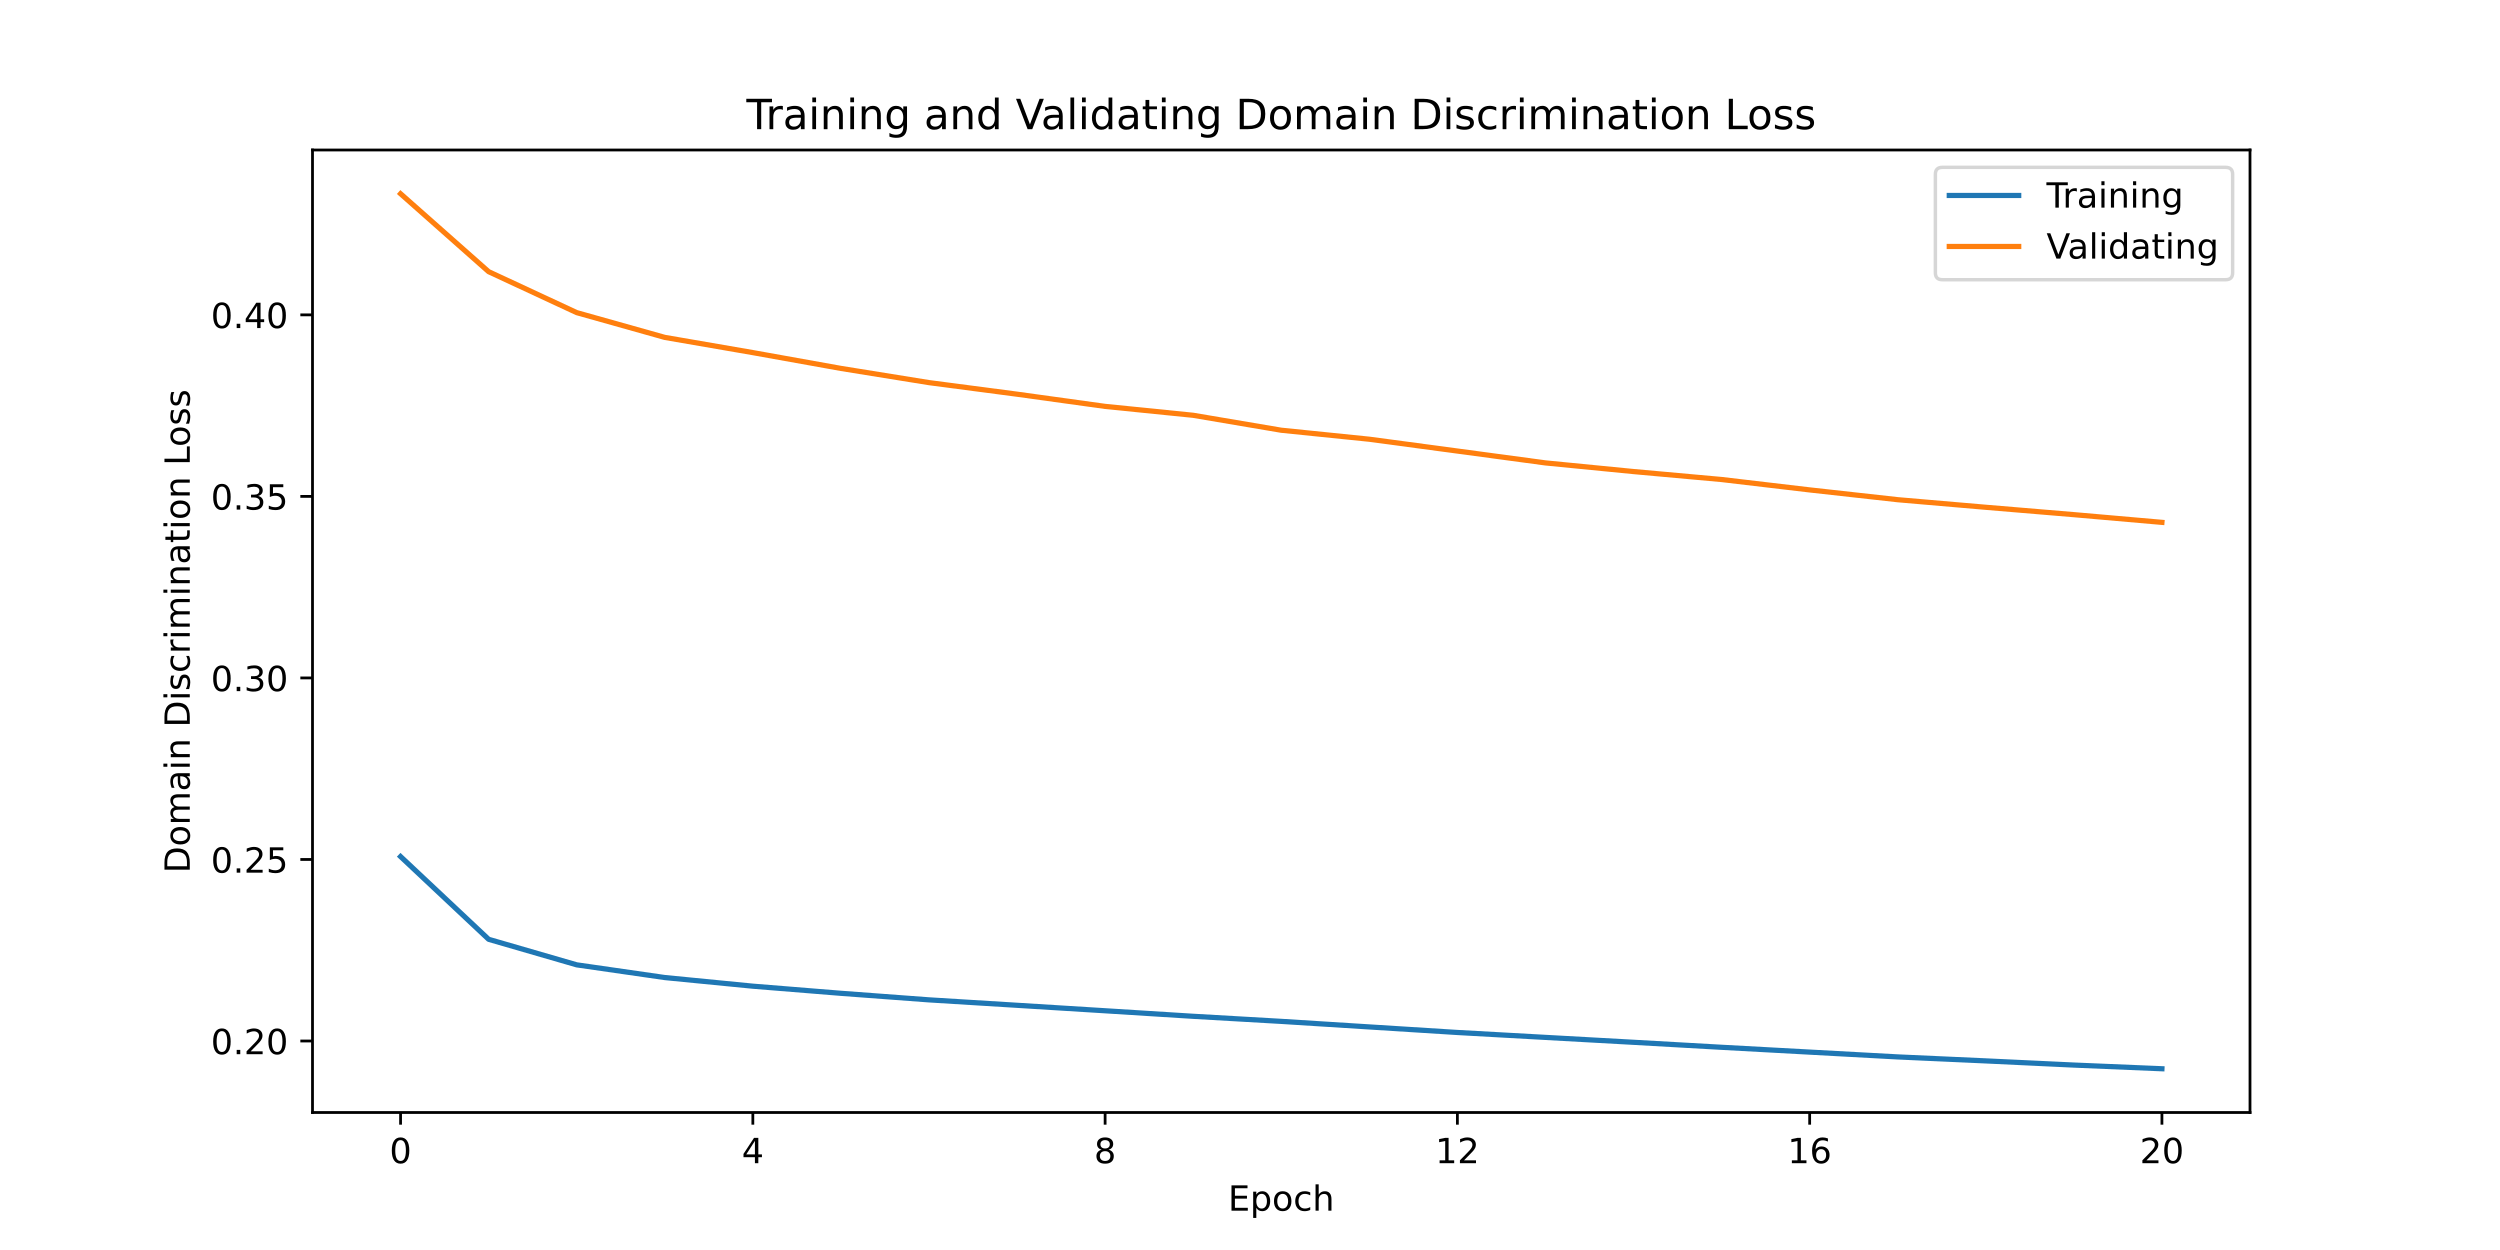
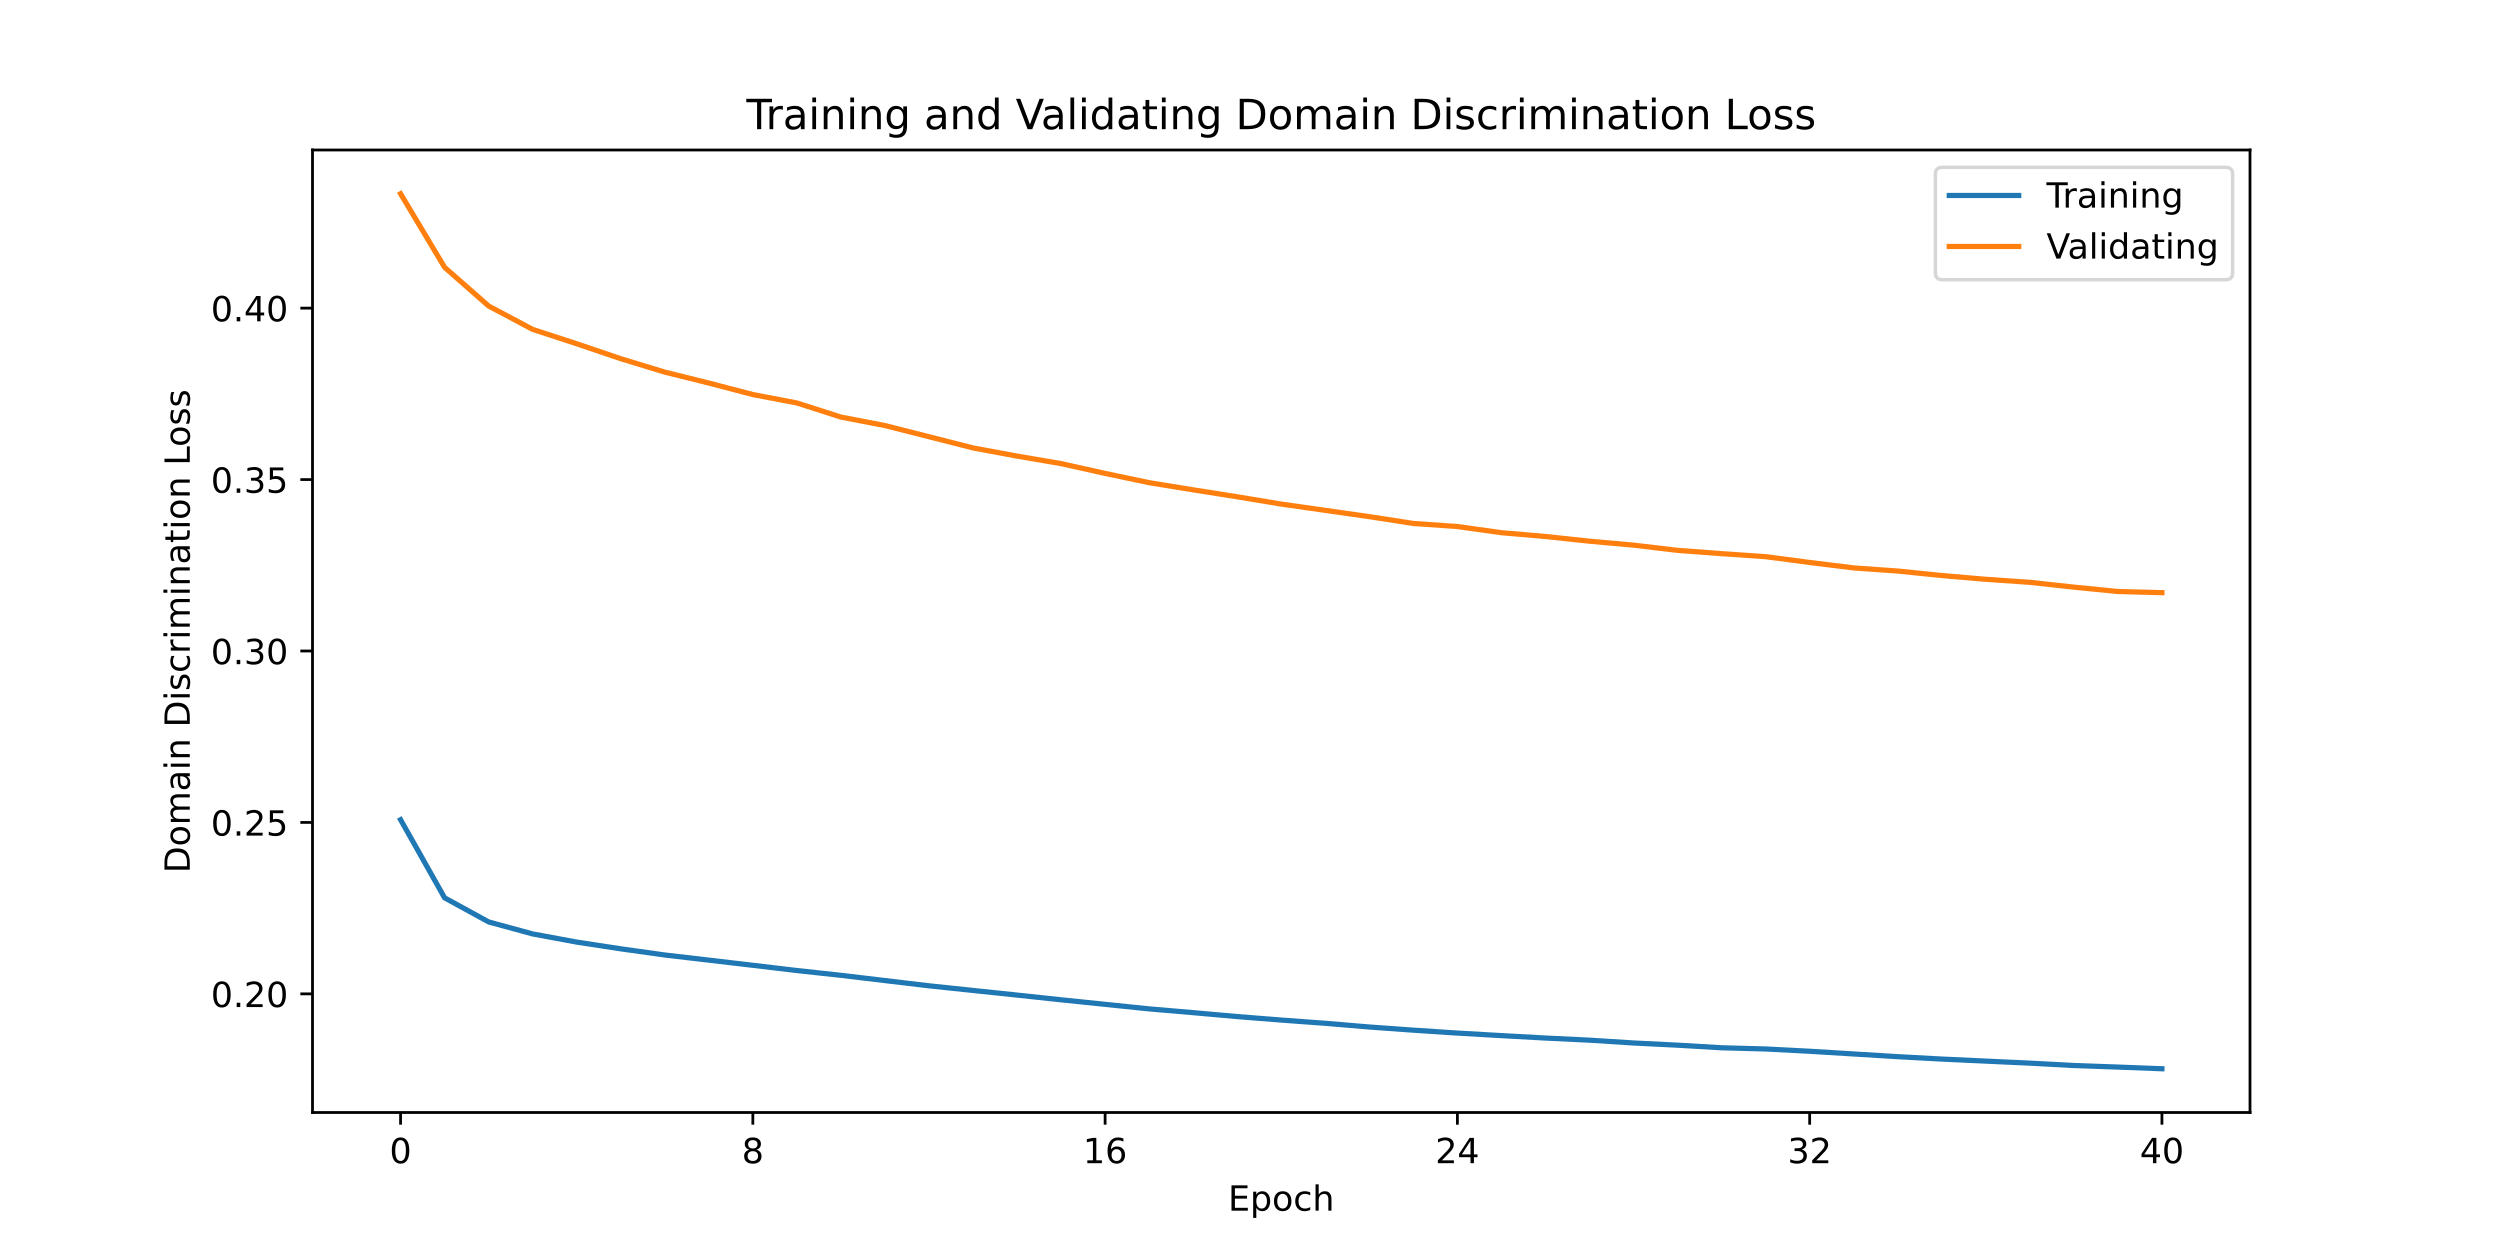
<svg xmlns="http://www.w3.org/2000/svg" xmlns:xlink="http://www.w3.org/1999/xlink" width="720pt" height="360pt" viewBox="0 0 720 360" version="1.1">
  <defs>
    <style type="text/css">*{stroke-linejoin: round; stroke-linecap: butt}</style>
  </defs>
  <g id="figure_1">
    <g id="patch_1">
      <path d="M 0 360  L 720 360  L 720 0  L 0 0  z " style="fill: #ffffff" />
    </g>
    <g id="axes_1">
      <g id="patch_2">
        <path d="M 90 320.4  L 648 320.4  L 648 43.2  L 90 43.2  z " style="fill: #ffffff" />
      </g>
      <g id="matplotlib.axis_1">
        <g id="xtick_1">
          <g id="line2d_1">
            <defs>
-               <path id="mcc34267402" d="M 0 0  L 0 3.5  " style="stroke: #000000; stroke-width: 0.8" />
+               <path id="mdfcbba8889" d="M 0 0  L 0 3.5  " style="stroke: #000000; stroke-width: 0.8" />
            </defs>
            <g>
-               <use xlink:href="#mcc34267402" x="115.364" y="320.4" style="stroke: #000000; stroke-width: 0.8" />
+               <use xlink:href="#mdfcbba8889" x="115.364" y="320.4" style="stroke: #000000; stroke-width: 0.8" />
            </g>
          </g>
          <g id="text_1">
            <g transform="translate(112.1824 334.9984) scale(0.1 -0.1)">
              <defs>
                <path id="DejaVuSans-30" d="M 2034 4250  Q 1547 4250 1301 3770  Q 1056 3291 1056 2328  Q 1056 1369 1301 889  Q 1547 409 2034 409  Q 2525 409 2770 889  Q 3016 1369 3016 2328  Q 3016 3291 2770 3770  Q 2525 4250 2034 4250  z M 2034 4750  Q 2819 4750 3233 4129  Q 3647 3509 3647 2328  Q 3647 1150 3233 529  Q 2819 -91 2034 -91  Q 1250 -91 836 529  Q 422 1150 422 2328  Q 422 3509 836 4129  Q 1250 4750 2034 4750  z " transform="scale(0.015625)" />
              </defs>
              <use xlink:href="#DejaVuSans-30" />
            </g>
          </g>
        </g>
        <g id="xtick_2">
          <g id="line2d_2">
            <g>
-               <use xlink:href="#mcc34267402" x="216.818" y="320.4" style="stroke: #000000; stroke-width: 0.8" />
+               <use xlink:href="#mdfcbba8889" x="216.818" y="320.4" style="stroke: #000000; stroke-width: 0.8" />
            </g>
          </g>
          <g id="text_2">
            <g transform="translate(213.6369 334.9984) scale(0.1 -0.1)">
              <defs>
-                 <path id="DejaVuSans-34" d="M 2419 4116  L 825 1625  L 2419 1625  L 2419 4116  z M 2253 4666  L 3047 4666  L 3047 1625  L 3713 1625  L 3713 1100  L 3047 1100  L 3047 0  L 2419 0  L 2419 1100  L 313 1100  L 313 1709  L 2253 4666  z " transform="scale(0.015625)" />
-               </defs>
-               <use xlink:href="#DejaVuSans-34" />
+                 <path id="DejaVuSans-38" d="M 2034 2216  Q 1584 2216 1326 1975  Q 1069 1734 1069 1313  Q 1069 891 1326 650  Q 1584 409 2034 409  Q 2484 409 2743 651  Q 3003 894 3003 1313  Q 3003 1734 2745 1975  Q 2488 2216 2034 2216  z M 1403 2484  Q 997 2584 770 2862  Q 544 3141 544 3541  Q 544 4100 942 4425  Q 1341 4750 2034 4750  Q 2731 4750 3128 4425  Q 3525 4100 3525 3541  Q 3525 3141 3298 2862  Q 3072 2584 2669 2484  Q 3125 2378 3379 2068  Q 3634 1759 3634 1313  Q 3634 634 3220 271  Q 2806 -91 2034 -91  Q 1263 -91 848 271  Q 434 634 434 1313  Q 434 1759 690 2068  Q 947 2378 1403 2484  z M 1172 3481  Q 1172 3119 1398 2916  Q 1625 2713 2034 2713  Q 2441 2713 2670 2916  Q 2900 3119 2900 3481  Q 2900 3844 2670 4047  Q 2441 4250 2034 4250  Q 1625 4250 1398 4047  Q 1172 3844 1172 3481  z " transform="scale(0.015625)" />
+               </defs>
+               <use xlink:href="#DejaVuSans-38" />
            </g>
          </g>
        </g>
        <g id="xtick_3">
          <g id="line2d_3">
            <g>
-               <use xlink:href="#mcc34267402" x="318.273" y="320.4" style="stroke: #000000; stroke-width: 0.8" />
+               <use xlink:href="#mdfcbba8889" x="318.273" y="320.4" style="stroke: #000000; stroke-width: 0.8" />
            </g>
          </g>
          <g id="text_3">
-             <g transform="translate(315.0915 334.9984) scale(0.1 -0.1)">
-               <defs>
-                 <path id="DejaVuSans-38" d="M 2034 2216  Q 1584 2216 1326 1975  Q 1069 1734 1069 1313  Q 1069 891 1326 650  Q 1584 409 2034 409  Q 2484 409 2743 651  Q 3003 894 3003 1313  Q 3003 1734 2745 1975  Q 2488 2216 2034 2216  z M 1403 2484  Q 997 2584 770 2862  Q 544 3141 544 3541  Q 544 4100 942 4425  Q 1341 4750 2034 4750  Q 2731 4750 3128 4425  Q 3525 4100 3525 3541  Q 3525 3141 3298 2862  Q 3072 2584 2669 2484  Q 3125 2378 3379 2068  Q 3634 1759 3634 1313  Q 3634 634 3220 271  Q 2806 -91 2034 -91  Q 1263 -91 848 271  Q 434 634 434 1313  Q 434 1759 690 2068  Q 947 2378 1403 2484  z M 1172 3481  Q 1172 3119 1398 2916  Q 1625 2713 2034 2713  Q 2441 2713 2670 2916  Q 2900 3119 2900 3481  Q 2900 3844 2670 4047  Q 2441 4250 2034 4250  Q 1625 4250 1398 4047  Q 1172 3844 1172 3481  z " transform="scale(0.015625)" />
-               </defs>
-               <use xlink:href="#DejaVuSans-38" />
+             <g transform="translate(311.9102 334.9984) scale(0.1 -0.1)">
+               <defs>
+                 <path id="DejaVuSans-31" d="M 794 531  L 1825 531  L 1825 4091  L 703 3866  L 703 4441  L 1819 4666  L 2450 4666  L 2450 531  L 3481 531  L 3481 0  L 794 0  L 794 531  z " transform="scale(0.015625)" />
+                 <path id="DejaVuSans-36" d="M 2113 2584  Q 1688 2584 1439 2293  Q 1191 2003 1191 1497  Q 1191 994 1439 701  Q 1688 409 2113 409  Q 2538 409 2786 701  Q 3034 994 3034 1497  Q 3034 2003 2786 2293  Q 2538 2584 2113 2584  z M 3366 4563  L 3366 3988  Q 3128 4100 2886 4159  Q 2644 4219 2406 4219  Q 1781 4219 1451 3797  Q 1122 3375 1075 2522  Q 1259 2794 1537 2939  Q 1816 3084 2150 3084  Q 2853 3084 3261 2657  Q 3669 2231 3669 1497  Q 3669 778 3244 343  Q 2819 -91 2113 -91  Q 1303 -91 875 529  Q 447 1150 447 2328  Q 447 3434 972 4092  Q 1497 4750 2381 4750  Q 2619 4750 2861 4703  Q 3103 4656 3366 4563  z " transform="scale(0.015625)" />
+               </defs>
+               <use xlink:href="#DejaVuSans-31" />
+               <use xlink:href="#DejaVuSans-36" transform="translate(63.62305 0)" />
            </g>
          </g>
        </g>
        <g id="xtick_4">
          <g id="line2d_4">
            <g>
-               <use xlink:href="#mcc34267402" x="419.727" y="320.4" style="stroke: #000000; stroke-width: 0.8" />
+               <use xlink:href="#mdfcbba8889" x="419.727" y="320.4" style="stroke: #000000; stroke-width: 0.8" />
            </g>
          </g>
          <g id="text_4">
            <g transform="translate(413.3648 334.9984) scale(0.1 -0.1)">
              <defs>
-                 <path id="DejaVuSans-31" d="M 794 531  L 1825 531  L 1825 4091  L 703 3866  L 703 4441  L 1819 4666  L 2450 4666  L 2450 531  L 3481 531  L 3481 0  L 794 0  L 794 531  z " transform="scale(0.015625)" />
                <path id="DejaVuSans-32" d="M 1228 531  L 3431 531  L 3431 0  L 469 0  L 469 531  Q 828 903 1448 1529  Q 2069 2156 2228 2338  Q 2531 2678 2651 2914  Q 2772 3150 2772 3378  Q 2772 3750 2511 3984  Q 2250 4219 1831 4219  Q 1534 4219 1204 4116  Q 875 4013 500 3803  L 500 4441  Q 881 4594 1212 4672  Q 1544 4750 1819 4750  Q 2544 4750 2975 4387  Q 3406 4025 3406 3419  Q 3406 3131 3298 2873  Q 3191 2616 2906 2266  Q 2828 2175 2409 1742  Q 1991 1309 1228 531  z " transform="scale(0.015625)" />
-               </defs>
-               <use xlink:href="#DejaVuSans-31" />
-               <use xlink:href="#DejaVuSans-32" transform="translate(63.62305 0)" />
+                 <path id="DejaVuSans-34" d="M 2419 4116  L 825 1625  L 2419 1625  L 2419 4116  z M 2253 4666  L 3047 4666  L 3047 1625  L 3713 1625  L 3713 1100  L 3047 1100  L 3047 0  L 2419 0  L 2419 1100  L 313 1100  L 313 1709  L 2253 4666  z " transform="scale(0.015625)" />
+               </defs>
+               <use xlink:href="#DejaVuSans-32" />
+               <use xlink:href="#DejaVuSans-34" transform="translate(63.62305 0)" />
            </g>
          </g>
        </g>
        <g id="xtick_5">
          <g id="line2d_5">
            <g>
-               <use xlink:href="#mcc34267402" x="521.182" y="320.4" style="stroke: #000000; stroke-width: 0.8" />
+               <use xlink:href="#mdfcbba8889" x="521.182" y="320.4" style="stroke: #000000; stroke-width: 0.8" />
            </g>
          </g>
          <g id="text_5">
            <g transform="translate(514.8193 334.9984) scale(0.1 -0.1)">
              <defs>
-                 <path id="DejaVuSans-36" d="M 2113 2584  Q 1688 2584 1439 2293  Q 1191 2003 1191 1497  Q 1191 994 1439 701  Q 1688 409 2113 409  Q 2538 409 2786 701  Q 3034 994 3034 1497  Q 3034 2003 2786 2293  Q 2538 2584 2113 2584  z M 3366 4563  L 3366 3988  Q 3128 4100 2886 4159  Q 2644 4219 2406 4219  Q 1781 4219 1451 3797  Q 1122 3375 1075 2522  Q 1259 2794 1537 2939  Q 1816 3084 2150 3084  Q 2853 3084 3261 2657  Q 3669 2231 3669 1497  Q 3669 778 3244 343  Q 2819 -91 2113 -91  Q 1303 -91 875 529  Q 447 1150 447 2328  Q 447 3434 972 4092  Q 1497 4750 2381 4750  Q 2619 4750 2861 4703  Q 3103 4656 3366 4563  z " transform="scale(0.015625)" />
-               </defs>
-               <use xlink:href="#DejaVuSans-31" />
-               <use xlink:href="#DejaVuSans-36" transform="translate(63.62305 0)" />
+                 <path id="DejaVuSans-33" d="M 2597 2516  Q 3050 2419 3304 2112  Q 3559 1806 3559 1356  Q 3559 666 3084 287  Q 2609 -91 1734 -91  Q 1441 -91 1130 -33  Q 819 25 488 141  L 488 750  Q 750 597 1062 519  Q 1375 441 1716 441  Q 2309 441 2620 675  Q 2931 909 2931 1356  Q 2931 1769 2642 2001  Q 2353 2234 1838 2234  L 1294 2234  L 1294 2753  L 1863 2753  Q 2328 2753 2575 2939  Q 2822 3125 2822 3475  Q 2822 3834 2567 4026  Q 2313 4219 1838 4219  Q 1578 4219 1281 4162  Q 984 4106 628 3988  L 628 4550  Q 988 4650 1302 4700  Q 1616 4750 1894 4750  Q 2613 4750 3031 4423  Q 3450 4097 3450 3541  Q 3450 3153 3228 2886  Q 3006 2619 2597 2516  z " transform="scale(0.015625)" />
+               </defs>
+               <use xlink:href="#DejaVuSans-33" />
+               <use xlink:href="#DejaVuSans-32" transform="translate(63.62305 0)" />
            </g>
          </g>
        </g>
        <g id="xtick_6">
          <g id="line2d_6">
            <g>
-               <use xlink:href="#mcc34267402" x="622.636" y="320.4" style="stroke: #000000; stroke-width: 0.8" />
+               <use xlink:href="#mdfcbba8889" x="622.636" y="320.4" style="stroke: #000000; stroke-width: 0.8" />
            </g>
          </g>
          <g id="text_6">
            <g transform="translate(616.2739 334.9984) scale(0.1 -0.1)">
-               <use xlink:href="#DejaVuSans-32" />
+               <use xlink:href="#DejaVuSans-34" />
              <use xlink:href="#DejaVuSans-30" transform="translate(63.62305 0)" />
            </g>
          </g>
        </g>
        <g id="text_7">
          <g transform="translate(353.6891 348.6766) scale(0.1 -0.1)">
            <defs>
              <path id="DejaVuSans-45" d="M 628 4666  L 3578 4666  L 3578 4134  L 1259 4134  L 1259 2753  L 3481 2753  L 3481 2222  L 1259 2222  L 1259 531  L 3634 531  L 3634 0  L 628 0  L 628 4666  z " transform="scale(0.015625)" />
              <path id="DejaVuSans-70" d="M 1159 525  L 1159 -1331  L 581 -1331  L 581 3500  L 1159 3500  L 1159 2969  Q 1341 3281 1617 3432  Q 1894 3584 2278 3584  Q 2916 3584 3314 3078  Q 3713 2572 3713 1747  Q 3713 922 3314 415  Q 2916 -91 2278 -91  Q 1894 -91 1617 61  Q 1341 213 1159 525  z M 3116 1747  Q 3116 2381 2855 2742  Q 2594 3103 2138 3103  Q 1681 3103 1420 2742  Q 1159 2381 1159 1747  Q 1159 1113 1420 752  Q 1681 391 2138 391  Q 2594 391 2855 752  Q 3116 1113 3116 1747  z " transform="scale(0.015625)" />
              <path id="DejaVuSans-6f" d="M 1959 3097  Q 1497 3097 1228 2736  Q 959 2375 959 1747  Q 959 1119 1226 758  Q 1494 397 1959 397  Q 2419 397 2687 759  Q 2956 1122 2956 1747  Q 2956 2369 2687 2733  Q 2419 3097 1959 3097  z M 1959 3584  Q 2709 3584 3137 3096  Q 3566 2609 3566 1747  Q 3566 888 3137 398  Q 2709 -91 1959 -91  Q 1206 -91 779 398  Q 353 888 353 1747  Q 353 2609 779 3096  Q 1206 3584 1959 3584  z " transform="scale(0.015625)" />
              <path id="DejaVuSans-63" d="M 3122 3366  L 3122 2828  Q 2878 2963 2633 3030  Q 2388 3097 2138 3097  Q 1578 3097 1268 2742  Q 959 2388 959 1747  Q 959 1106 1268 751  Q 1578 397 2138 397  Q 2388 397 2633 464  Q 2878 531 3122 666  L 3122 134  Q 2881 22 2623 -34  Q 2366 -91 2075 -91  Q 1284 -91 818 406  Q 353 903 353 1747  Q 353 2603 823 3093  Q 1294 3584 2113 3584  Q 2378 3584 2631 3529  Q 2884 3475 3122 3366  z " transform="scale(0.015625)" />
              <path id="DejaVuSans-68" d="M 3513 2113  L 3513 0  L 2938 0  L 2938 2094  Q 2938 2591 2744 2837  Q 2550 3084 2163 3084  Q 1697 3084 1428 2787  Q 1159 2491 1159 1978  L 1159 0  L 581 0  L 581 4863  L 1159 4863  L 1159 2956  Q 1366 3272 1645 3428  Q 1925 3584 2291 3584  Q 2894 3584 3203 3211  Q 3513 2838 3513 2113  z " transform="scale(0.015625)" />
            </defs>
            <use xlink:href="#DejaVuSans-45" />
            <use xlink:href="#DejaVuSans-70" transform="translate(63.18359 0)" />
            <use xlink:href="#DejaVuSans-6f" transform="translate(126.6602 0)" />
            <use xlink:href="#DejaVuSans-63" transform="translate(187.8418 0)" />
            <use xlink:href="#DejaVuSans-68" transform="translate(242.8223 0)" />
          </g>
        </g>
      </g>
      <g id="matplotlib.axis_2">
        <g id="ytick_1">
          <g id="line2d_7">
            <defs>
-               <path id="me00387c9ba" d="M 0 0  L -3.5 0  " style="stroke: #000000; stroke-width: 0.8" />
+               <path id="mc505750c67" d="M 0 0  L -3.5 0  " style="stroke: #000000; stroke-width: 0.8" />
            </defs>
            <g>
-               <use xlink:href="#me00387c9ba" x="90" y="299.81" style="stroke: #000000; stroke-width: 0.8" />
+               <use xlink:href="#mc505750c67" x="90" y="286.233" style="stroke: #000000; stroke-width: 0.8" />
            </g>
          </g>
          <g id="text_8">
-             <g transform="translate(60.73438 303.6087) scale(0.1 -0.1)">
+             <g transform="translate(60.73438 290.0319) scale(0.1 -0.1)">
              <defs>
                <path id="DejaVuSans-2e" d="M 684 794  L 1344 794  L 1344 0  L 684 0  L 684 794  z " transform="scale(0.015625)" />
              </defs>
              <use xlink:href="#DejaVuSans-30" />
              <use xlink:href="#DejaVuSans-2e" transform="translate(63.62305 0)" />
              <use xlink:href="#DejaVuSans-32" transform="translate(95.41016 0)" />
              <use xlink:href="#DejaVuSans-30" transform="translate(159.0332 0)" />
            </g>
          </g>
        </g>
        <g id="ytick_2">
          <g id="line2d_8">
            <g>
-               <use xlink:href="#me00387c9ba" x="90" y="247.529" style="stroke: #000000; stroke-width: 0.8" />
+               <use xlink:href="#mc505750c67" x="90" y="236.861" style="stroke: #000000; stroke-width: 0.8" />
            </g>
          </g>
          <g id="text_9">
-             <g transform="translate(60.73438 251.3279) scale(0.1 -0.1)">
+             <g transform="translate(60.73438 240.66) scale(0.1 -0.1)">
              <defs>
                <path id="DejaVuSans-35" d="M 691 4666  L 3169 4666  L 3169 4134  L 1269 4134  L 1269 2991  Q 1406 3038 1543 3061  Q 1681 3084 1819 3084  Q 2600 3084 3056 2656  Q 3513 2228 3513 1497  Q 3513 744 3044 326  Q 2575 -91 1722 -91  Q 1428 -91 1123 -41  Q 819 9 494 109  L 494 744  Q 775 591 1075 516  Q 1375 441 1709 441  Q 2250 441 2565 725  Q 2881 1009 2881 1497  Q 2881 1984 2565 2268  Q 2250 2553 1709 2553  Q 1456 2553 1204 2497  Q 953 2441 691 2322  L 691 4666  z " transform="scale(0.015625)" />
              </defs>
              <use xlink:href="#DejaVuSans-30" />
              <use xlink:href="#DejaVuSans-2e" transform="translate(63.62305 0)" />
              <use xlink:href="#DejaVuSans-32" transform="translate(95.41016 0)" />
              <use xlink:href="#DejaVuSans-35" transform="translate(159.0332 0)" />
            </g>
          </g>
        </g>
        <g id="ytick_3">
          <g id="line2d_9">
            <g>
-               <use xlink:href="#me00387c9ba" x="90" y="195.248" style="stroke: #000000; stroke-width: 0.8" />
+               <use xlink:href="#mc505750c67" x="90" y="187.489" style="stroke: #000000; stroke-width: 0.8" />
            </g>
          </g>
          <g id="text_10">
-             <g transform="translate(60.73438 199.0471) scale(0.1 -0.1)">
-               <defs>
-                 <path id="DejaVuSans-33" d="M 2597 2516  Q 3050 2419 3304 2112  Q 3559 1806 3559 1356  Q 3559 666 3084 287  Q 2609 -91 1734 -91  Q 1441 -91 1130 -33  Q 819 25 488 141  L 488 750  Q 750 597 1062 519  Q 1375 441 1716 441  Q 2309 441 2620 675  Q 2931 909 2931 1356  Q 2931 1769 2642 2001  Q 2353 2234 1838 2234  L 1294 2234  L 1294 2753  L 1863 2753  Q 2328 2753 2575 2939  Q 2822 3125 2822 3475  Q 2822 3834 2567 4026  Q 2313 4219 1838 4219  Q 1578 4219 1281 4162  Q 984 4106 628 3988  L 628 4550  Q 988 4650 1302 4700  Q 1616 4750 1894 4750  Q 2613 4750 3031 4423  Q 3450 4097 3450 3541  Q 3450 3153 3228 2886  Q 3006 2619 2597 2516  z " transform="scale(0.015625)" />
-               </defs>
+             <g transform="translate(60.73438 191.2882) scale(0.1 -0.1)">
              <use xlink:href="#DejaVuSans-30" />
              <use xlink:href="#DejaVuSans-2e" transform="translate(63.62305 0)" />
              <use xlink:href="#DejaVuSans-33" transform="translate(95.41016 0)" />
              <use xlink:href="#DejaVuSans-30" transform="translate(159.0332 0)" />
            </g>
          </g>
        </g>
        <g id="ytick_4">
          <g id="line2d_10">
            <g>
-               <use xlink:href="#me00387c9ba" x="90" y="142.967" style="stroke: #000000; stroke-width: 0.8" />
+               <use xlink:href="#mc505750c67" x="90" y="138.117" style="stroke: #000000; stroke-width: 0.8" />
            </g>
          </g>
          <g id="text_11">
-             <g transform="translate(60.73438 146.7663) scale(0.1 -0.1)">
+             <g transform="translate(60.73438 141.9163) scale(0.1 -0.1)">
              <use xlink:href="#DejaVuSans-30" />
              <use xlink:href="#DejaVuSans-2e" transform="translate(63.62305 0)" />
              <use xlink:href="#DejaVuSans-33" transform="translate(95.41016 0)" />
              <use xlink:href="#DejaVuSans-35" transform="translate(159.0332 0)" />
            </g>
          </g>
        </g>
        <g id="ytick_5">
          <g id="line2d_11">
            <g>
-               <use xlink:href="#me00387c9ba" x="90" y="90.686" style="stroke: #000000; stroke-width: 0.8" />
+               <use xlink:href="#mc505750c67" x="90" y="88.745" style="stroke: #000000; stroke-width: 0.8" />
            </g>
          </g>
          <g id="text_12">
-             <g transform="translate(60.73438 94.48552) scale(0.1 -0.1)">
+             <g transform="translate(60.73438 92.54443) scale(0.1 -0.1)">
              <use xlink:href="#DejaVuSans-30" />
              <use xlink:href="#DejaVuSans-2e" transform="translate(63.62305 0)" />
              <use xlink:href="#DejaVuSans-34" transform="translate(95.41016 0)" />
              <use xlink:href="#DejaVuSans-30" transform="translate(159.0332 0)" />
            </g>
          </g>
        </g>
        <g id="text_13">
          <g transform="translate(54.65469 251.4539) rotate(-90) scale(0.1 -0.1)">
            <defs>
              <path id="DejaVuSans-44" d="M 1259 4147  L 1259 519  L 2022 519  Q 2988 519 3436 956  Q 3884 1394 3884 2338  Q 3884 3275 3436 3711  Q 2988 4147 2022 4147  L 1259 4147  z M 628 4666  L 1925 4666  Q 3281 4666 3915 4102  Q 4550 3538 4550 2338  Q 4550 1131 3912 565  Q 3275 0 1925 0  L 628 0  L 628 4666  z " transform="scale(0.015625)" />
              <path id="DejaVuSans-6d" d="M 3328 2828  Q 3544 3216 3844 3400  Q 4144 3584 4550 3584  Q 5097 3584 5394 3201  Q 5691 2819 5691 2113  L 5691 0  L 5113 0  L 5113 2094  Q 5113 2597 4934 2840  Q 4756 3084 4391 3084  Q 3944 3084 3684 2787  Q 3425 2491 3425 1978  L 3425 0  L 2847 0  L 2847 2094  Q 2847 2600 2669 2842  Q 2491 3084 2119 3084  Q 1678 3084 1418 2786  Q 1159 2488 1159 1978  L 1159 0  L 581 0  L 581 3500  L 1159 3500  L 1159 2956  Q 1356 3278 1631 3431  Q 1906 3584 2284 3584  Q 2666 3584 2933 3390  Q 3200 3197 3328 2828  z " transform="scale(0.015625)" />
              <path id="DejaVuSans-61" d="M 2194 1759  Q 1497 1759 1228 1600  Q 959 1441 959 1056  Q 959 750 1161 570  Q 1363 391 1709 391  Q 2188 391 2477 730  Q 2766 1069 2766 1631  L 2766 1759  L 2194 1759  z M 3341 1997  L 3341 0  L 2766 0  L 2766 531  Q 2569 213 2275 61  Q 1981 -91 1556 -91  Q 1019 -91 701 211  Q 384 513 384 1019  Q 384 1609 779 1909  Q 1175 2209 1959 2209  L 2766 2209  L 2766 2266  Q 2766 2663 2505 2880  Q 2244 3097 1772 3097  Q 1472 3097 1187 3025  Q 903 2953 641 2809  L 641 3341  Q 956 3463 1253 3523  Q 1550 3584 1831 3584  Q 2591 3584 2966 3190  Q 3341 2797 3341 1997  z " transform="scale(0.015625)" />
              <path id="DejaVuSans-69" d="M 603 3500  L 1178 3500  L 1178 0  L 603 0  L 603 3500  z M 603 4863  L 1178 4863  L 1178 4134  L 603 4134  L 603 4863  z " transform="scale(0.015625)" />
              <path id="DejaVuSans-6e" d="M 3513 2113  L 3513 0  L 2938 0  L 2938 2094  Q 2938 2591 2744 2837  Q 2550 3084 2163 3084  Q 1697 3084 1428 2787  Q 1159 2491 1159 1978  L 1159 0  L 581 0  L 581 3500  L 1159 3500  L 1159 2956  Q 1366 3272 1645 3428  Q 1925 3584 2291 3584  Q 2894 3584 3203 3211  Q 3513 2838 3513 2113  z " transform="scale(0.015625)" />
              <path id="DejaVuSans-20" transform="scale(0.015625)" />
              <path id="DejaVuSans-73" d="M 2834 3397  L 2834 2853  Q 2591 2978 2328 3040  Q 2066 3103 1784 3103  Q 1356 3103 1142 2972  Q 928 2841 928 2578  Q 928 2378 1081 2264  Q 1234 2150 1697 2047  L 1894 2003  Q 2506 1872 2764 1633  Q 3022 1394 3022 966  Q 3022 478 2636 193  Q 2250 -91 1575 -91  Q 1294 -91 989 -36  Q 684 19 347 128  L 347 722  Q 666 556 975 473  Q 1284 391 1588 391  Q 1994 391 2212 530  Q 2431 669 2431 922  Q 2431 1156 2273 1281  Q 2116 1406 1581 1522  L 1381 1569  Q 847 1681 609 1914  Q 372 2147 372 2553  Q 372 3047 722 3315  Q 1072 3584 1716 3584  Q 2034 3584 2315 3537  Q 2597 3491 2834 3397  z " transform="scale(0.015625)" />
              <path id="DejaVuSans-72" d="M 2631 2963  Q 2534 3019 2420 3045  Q 2306 3072 2169 3072  Q 1681 3072 1420 2755  Q 1159 2438 1159 1844  L 1159 0  L 581 0  L 581 3500  L 1159 3500  L 1159 2956  Q 1341 3275 1631 3429  Q 1922 3584 2338 3584  Q 2397 3584 2469 3576  Q 2541 3569 2628 3553  L 2631 2963  z " transform="scale(0.015625)" />
              <path id="DejaVuSans-74" d="M 1172 4494  L 1172 3500  L 2356 3500  L 2356 3053  L 1172 3053  L 1172 1153  Q 1172 725 1289 603  Q 1406 481 1766 481  L 2356 481  L 2356 0  L 1766 0  Q 1100 0 847 248  Q 594 497 594 1153  L 594 3053  L 172 3053  L 172 3500  L 594 3500  L 594 4494  L 1172 4494  z " transform="scale(0.015625)" />
              <path id="DejaVuSans-4c" d="M 628 4666  L 1259 4666  L 1259 531  L 3531 531  L 3531 0  L 628 0  L 628 4666  z " transform="scale(0.015625)" />
            </defs>
            <use xlink:href="#DejaVuSans-44" />
            <use xlink:href="#DejaVuSans-6f" transform="translate(77.00195 0)" />
            <use xlink:href="#DejaVuSans-6d" transform="translate(138.1836 0)" />
            <use xlink:href="#DejaVuSans-61" transform="translate(235.5957 0)" />
            <use xlink:href="#DejaVuSans-69" transform="translate(296.875 0)" />
            <use xlink:href="#DejaVuSans-6e" transform="translate(324.6582 0)" />
            <use xlink:href="#DejaVuSans-20" transform="translate(388.0371 0)" />
            <use xlink:href="#DejaVuSans-44" transform="translate(419.8242 0)" />
            <use xlink:href="#DejaVuSans-69" transform="translate(496.8262 0)" />
            <use xlink:href="#DejaVuSans-73" transform="translate(524.6094 0)" />
            <use xlink:href="#DejaVuSans-63" transform="translate(576.709 0)" />
            <use xlink:href="#DejaVuSans-72" transform="translate(631.6895 0)" />
            <use xlink:href="#DejaVuSans-69" transform="translate(672.8027 0)" />
            <use xlink:href="#DejaVuSans-6d" transform="translate(700.5859 0)" />
            <use xlink:href="#DejaVuSans-69" transform="translate(797.998 0)" />
            <use xlink:href="#DejaVuSans-6e" transform="translate(825.7812 0)" />
            <use xlink:href="#DejaVuSans-61" transform="translate(889.1602 0)" />
            <use xlink:href="#DejaVuSans-74" transform="translate(950.4395 0)" />
            <use xlink:href="#DejaVuSans-69" transform="translate(989.6484 0)" />
            <use xlink:href="#DejaVuSans-6f" transform="translate(1017.432 0)" />
            <use xlink:href="#DejaVuSans-6e" transform="translate(1078.613 0)" />
            <use xlink:href="#DejaVuSans-20" transform="translate(1141.992 0)" />
            <use xlink:href="#DejaVuSans-4c" transform="translate(1173.779 0)" />
            <use xlink:href="#DejaVuSans-6f" transform="translate(1227.742 0)" />
            <use xlink:href="#DejaVuSans-73" transform="translate(1288.924 0)" />
            <use xlink:href="#DejaVuSans-73" transform="translate(1341.023 0)" />
          </g>
        </g>
      </g>
      <g id="line2d_12">
-         <path d="M 115.364 246.69  L 140.727 270.521  L 166.091 277.876  L 191.455 281.535  L 216.818 284.021  L 242.182 286.072  L 267.545 287.959  L 292.909 289.524  L 318.273 291.101  L 343.636 292.694  L 369 294.155  L 394.364 295.756  L 419.727 297.354  L 445.091 298.77  L 470.455 300.182  L 495.818 301.62  L 521.182 303.007  L 546.545 304.392  L 571.909 305.539  L 597.273 306.739  L 622.636 307.8  " clip-path="url(#pd086d3b826)" style="fill: none; stroke: #1f77b4; stroke-width: 1.5; stroke-linecap: square" />
+         <path d="M 115.364 236.069  L 128.045 258.574  L 140.727 265.519  L 153.409 268.975  L 166.091 271.323  L 178.773 273.26  L 191.455 275.041  L 204.136 276.519  L 216.818 278.008  L 229.5 279.513  L 242.182 280.893  L 254.864 282.404  L 267.545 283.914  L 280.227 285.251  L 292.909 286.584  L 305.591 287.943  L 318.273 289.252  L 330.955 290.56  L 343.636 291.644  L 356.318 292.777  L 369 293.779  L 381.682 294.71  L 394.364 295.778  L 407.045 296.688  L 419.727 297.526  L 432.409 298.258  L 445.091 298.959  L 457.773 299.569  L 470.455 300.381  L 483.136 301.012  L 495.818 301.759  L 508.5 302.105  L 521.182 302.761  L 533.864 303.542  L 546.545 304.322  L 559.227 305.011  L 571.909 305.6  L 584.591 306.185  L 597.273 306.863  L 609.955 307.318  L 622.636 307.8  " clip-path="url(#pda81c446e4)" style="fill: none; stroke: #1f77b4; stroke-width: 1.5; stroke-linecap: square" />
      </g>
      <g id="line2d_13">
-         <path d="M 115.364 55.8  L 140.727 78.241  L 166.091 90.036  L 191.455 97.17  L 216.818 101.551  L 242.182 106.104  L 267.545 110.195  L 292.909 113.527  L 318.273 117.042  L 343.636 119.604  L 369 123.906  L 394.364 126.497  L 419.727 129.9  L 445.091 133.318  L 470.455 135.809  L 495.818 138.101  L 521.182 141.094  L 546.545 143.915  L 571.909 146.098  L 597.273 148.221  L 622.636 150.44  " clip-path="url(#pd086d3b826)" style="fill: none; stroke: #ff7f0e; stroke-width: 1.5; stroke-linecap: square" />
+         <path d="M 115.364 55.8  L 128.045 76.993  L 140.727 88.131  L 153.409 94.868  L 166.091 99.006  L 178.773 103.306  L 191.455 107.169  L 204.136 110.315  L 216.818 113.634  L 229.5 116.054  L 242.182 120.116  L 254.864 122.564  L 267.545 125.777  L 280.227 129.005  L 292.909 131.357  L 305.591 133.522  L 318.273 136.348  L 330.955 139.013  L 343.636 141.074  L 356.318 143.078  L 369 145.174  L 381.682 146.985  L 394.364 148.797  L 407.045 150.757  L 419.727 151.643  L 432.409 153.418  L 445.091 154.507  L 457.773 155.867  L 470.455 157.001  L 483.136 158.503  L 495.818 159.454  L 508.5 160.322  L 521.182 161.996  L 533.864 163.559  L 546.545 164.46  L 559.227 165.754  L 571.909 166.839  L 584.591 167.713  L 597.273 169.097  L 609.955 170.355  L 622.636 170.683  " clip-path="url(#pda81c446e4)" style="fill: none; stroke: #ff7f0e; stroke-width: 1.5; stroke-linecap: square" />
      </g>
      <g id="patch_3">
        <path d="M 90 320.4  L 90 43.2  " style="fill: none; stroke: #000000; stroke-width: 0.8; stroke-linejoin: miter; stroke-linecap: square" />
      </g>
      <g id="patch_4">
        <path d="M 648 320.4  L 648 43.2  " style="fill: none; stroke: #000000; stroke-width: 0.8; stroke-linejoin: miter; stroke-linecap: square" />
      </g>
      <g id="patch_5">
        <path d="M 90 320.4  L 648 320.4  " style="fill: none; stroke: #000000; stroke-width: 0.8; stroke-linejoin: miter; stroke-linecap: square" />
      </g>
      <g id="patch_6">
        <path d="M 90 43.2  L 648 43.2  " style="fill: none; stroke: #000000; stroke-width: 0.8; stroke-linejoin: miter; stroke-linecap: square" />
      </g>
      <g id="text_14">
        <g transform="translate(214.9688 37.2) scale(0.12 -0.12)">
          <defs>
            <path id="DejaVuSans-54" d="M -19 4666  L 3928 4666  L 3928 4134  L 2272 4134  L 2272 0  L 1638 0  L 1638 4134  L -19 4134  L -19 4666  z " transform="scale(0.015625)" />
            <path id="DejaVuSans-67" d="M 2906 1791  Q 2906 2416 2648 2759  Q 2391 3103 1925 3103  Q 1463 3103 1205 2759  Q 947 2416 947 1791  Q 947 1169 1205 825  Q 1463 481 1925 481  Q 2391 481 2648 825  Q 2906 1169 2906 1791  z M 3481 434  Q 3481 -459 3084 -895  Q 2688 -1331 1869 -1331  Q 1566 -1331 1297 -1286  Q 1028 -1241 775 -1147  L 775 -588  Q 1028 -725 1275 -790  Q 1522 -856 1778 -856  Q 2344 -856 2625 -561  Q 2906 -266 2906 331  L 2906 616  Q 2728 306 2450 153  Q 2172 0 1784 0  Q 1141 0 747 490  Q 353 981 353 1791  Q 353 2603 747 3093  Q 1141 3584 1784 3584  Q 2172 3584 2450 3431  Q 2728 3278 2906 2969  L 2906 3500  L 3481 3500  L 3481 434  z " transform="scale(0.015625)" />
            <path id="DejaVuSans-64" d="M 2906 2969  L 2906 4863  L 3481 4863  L 3481 0  L 2906 0  L 2906 525  Q 2725 213 2448 61  Q 2172 -91 1784 -91  Q 1150 -91 751 415  Q 353 922 353 1747  Q 353 2572 751 3078  Q 1150 3584 1784 3584  Q 2172 3584 2448 3432  Q 2725 3281 2906 2969  z M 947 1747  Q 947 1113 1208 752  Q 1469 391 1925 391  Q 2381 391 2643 752  Q 2906 1113 2906 1747  Q 2906 2381 2643 2742  Q 2381 3103 1925 3103  Q 1469 3103 1208 2742  Q 947 2381 947 1747  z " transform="scale(0.015625)" />
            <path id="DejaVuSans-56" d="M 1831 0  L 50 4666  L 709 4666  L 2188 738  L 3669 4666  L 4325 4666  L 2547 0  L 1831 0  z " transform="scale(0.015625)" />
            <path id="DejaVuSans-6c" d="M 603 4863  L 1178 4863  L 1178 0  L 603 0  L 603 4863  z " transform="scale(0.015625)" />
          </defs>
          <use xlink:href="#DejaVuSans-54" />
          <use xlink:href="#DejaVuSans-72" transform="translate(46.33398 0)" />
          <use xlink:href="#DejaVuSans-61" transform="translate(87.44727 0)" />
          <use xlink:href="#DejaVuSans-69" transform="translate(148.7266 0)" />
          <use xlink:href="#DejaVuSans-6e" transform="translate(176.5098 0)" />
          <use xlink:href="#DejaVuSans-69" transform="translate(239.8887 0)" />
          <use xlink:href="#DejaVuSans-6e" transform="translate(267.6719 0)" />
          <use xlink:href="#DejaVuSans-67" transform="translate(331.0508 0)" />
          <use xlink:href="#DejaVuSans-20" transform="translate(394.5273 0)" />
          <use xlink:href="#DejaVuSans-61" transform="translate(426.3145 0)" />
          <use xlink:href="#DejaVuSans-6e" transform="translate(487.5938 0)" />
          <use xlink:href="#DejaVuSans-64" transform="translate(550.9727 0)" />
          <use xlink:href="#DejaVuSans-20" transform="translate(614.4492 0)" />
          <use xlink:href="#DejaVuSans-56" transform="translate(646.2363 0)" />
          <use xlink:href="#DejaVuSans-61" transform="translate(706.8945 0)" />
          <use xlink:href="#DejaVuSans-6c" transform="translate(768.1738 0)" />
          <use xlink:href="#DejaVuSans-69" transform="translate(795.957 0)" />
          <use xlink:href="#DejaVuSans-64" transform="translate(823.7402 0)" />
          <use xlink:href="#DejaVuSans-61" transform="translate(887.2168 0)" />
          <use xlink:href="#DejaVuSans-74" transform="translate(948.4961 0)" />
          <use xlink:href="#DejaVuSans-69" transform="translate(987.7051 0)" />
          <use xlink:href="#DejaVuSans-6e" transform="translate(1015.488 0)" />
          <use xlink:href="#DejaVuSans-67" transform="translate(1078.867 0)" />
          <use xlink:href="#DejaVuSans-20" transform="translate(1142.344 0)" />
          <use xlink:href="#DejaVuSans-44" transform="translate(1174.131 0)" />
          <use xlink:href="#DejaVuSans-6f" transform="translate(1251.133 0)" />
          <use xlink:href="#DejaVuSans-6d" transform="translate(1312.314 0)" />
          <use xlink:href="#DejaVuSans-61" transform="translate(1409.727 0)" />
          <use xlink:href="#DejaVuSans-69" transform="translate(1471.006 0)" />
          <use xlink:href="#DejaVuSans-6e" transform="translate(1498.789 0)" />
          <use xlink:href="#DejaVuSans-20" transform="translate(1562.168 0)" />
          <use xlink:href="#DejaVuSans-44" transform="translate(1593.955 0)" />
          <use xlink:href="#DejaVuSans-69" transform="translate(1670.957 0)" />
          <use xlink:href="#DejaVuSans-73" transform="translate(1698.74 0)" />
          <use xlink:href="#DejaVuSans-63" transform="translate(1750.84 0)" />
          <use xlink:href="#DejaVuSans-72" transform="translate(1805.82 0)" />
          <use xlink:href="#DejaVuSans-69" transform="translate(1846.934 0)" />
          <use xlink:href="#DejaVuSans-6d" transform="translate(1874.717 0)" />
          <use xlink:href="#DejaVuSans-69" transform="translate(1972.129 0)" />
          <use xlink:href="#DejaVuSans-6e" transform="translate(1999.912 0)" />
          <use xlink:href="#DejaVuSans-61" transform="translate(2063.291 0)" />
          <use xlink:href="#DejaVuSans-74" transform="translate(2124.57 0)" />
          <use xlink:href="#DejaVuSans-69" transform="translate(2163.779 0)" />
          <use xlink:href="#DejaVuSans-6f" transform="translate(2191.562 0)" />
          <use xlink:href="#DejaVuSans-6e" transform="translate(2252.744 0)" />
          <use xlink:href="#DejaVuSans-20" transform="translate(2316.123 0)" />
          <use xlink:href="#DejaVuSans-4c" transform="translate(2347.91 0)" />
          <use xlink:href="#DejaVuSans-6f" transform="translate(2401.873 0)" />
          <use xlink:href="#DejaVuSans-73" transform="translate(2463.055 0)" />
          <use xlink:href="#DejaVuSans-73" transform="translate(2515.154 0)" />
        </g>
      </g>
      <g id="legend_1">
        <g id="patch_7">
          <path d="M 559.389 80.556  L 641 80.556  Q 643 80.556 643 78.556  L 643 50.2  Q 643 48.2 641 48.2  L 559.389 48.2  Q 557.389 48.2 557.389 50.2  L 557.389 78.556  Q 557.389 80.556 559.389 80.556  z " style="fill: #ffffff; opacity: 0.8; stroke: #cccccc; stroke-linejoin: miter" />
        </g>
        <g id="line2d_14">
          <path d="M 561.389 56.298  L 571.389 56.298  L 581.389 56.298  " style="fill: none; stroke: #1f77b4; stroke-width: 1.5; stroke-linecap: square" />
        </g>
        <g id="text_15">
          <g transform="translate(589.3891 59.79844) scale(0.1 -0.1)">
            <use xlink:href="#DejaVuSans-54" />
            <use xlink:href="#DejaVuSans-72" transform="translate(46.33398 0)" />
            <use xlink:href="#DejaVuSans-61" transform="translate(87.44727 0)" />
            <use xlink:href="#DejaVuSans-69" transform="translate(148.7266 0)" />
            <use xlink:href="#DejaVuSans-6e" transform="translate(176.5098 0)" />
            <use xlink:href="#DejaVuSans-69" transform="translate(239.8887 0)" />
            <use xlink:href="#DejaVuSans-6e" transform="translate(267.6719 0)" />
            <use xlink:href="#DejaVuSans-67" transform="translate(331.0508 0)" />
          </g>
        </g>
        <g id="line2d_15">
          <path d="M 561.389 70.977  L 571.389 70.977  L 581.389 70.977  " style="fill: none; stroke: #ff7f0e; stroke-width: 1.5; stroke-linecap: square" />
        </g>
        <g id="text_16">
          <g transform="translate(589.3891 74.47656) scale(0.1 -0.1)">
            <use xlink:href="#DejaVuSans-56" />
            <use xlink:href="#DejaVuSans-61" transform="translate(60.6582 0)" />
            <use xlink:href="#DejaVuSans-6c" transform="translate(121.9375 0)" />
            <use xlink:href="#DejaVuSans-69" transform="translate(149.7207 0)" />
            <use xlink:href="#DejaVuSans-64" transform="translate(177.5039 0)" />
            <use xlink:href="#DejaVuSans-61" transform="translate(240.9805 0)" />
            <use xlink:href="#DejaVuSans-74" transform="translate(302.2598 0)" />
            <use xlink:href="#DejaVuSans-69" transform="translate(341.4688 0)" />
            <use xlink:href="#DejaVuSans-6e" transform="translate(369.252 0)" />
            <use xlink:href="#DejaVuSans-67" transform="translate(432.6309 0)" />
          </g>
        </g>
      </g>
    </g>
  </g>
  <defs>
-     <clipPath id="pd086d3b826">
+     <clipPath id="pda81c446e4">
      <rect x="90" y="43.2" width="558" height="277.2" />
    </clipPath>
  </defs>
</svg>
